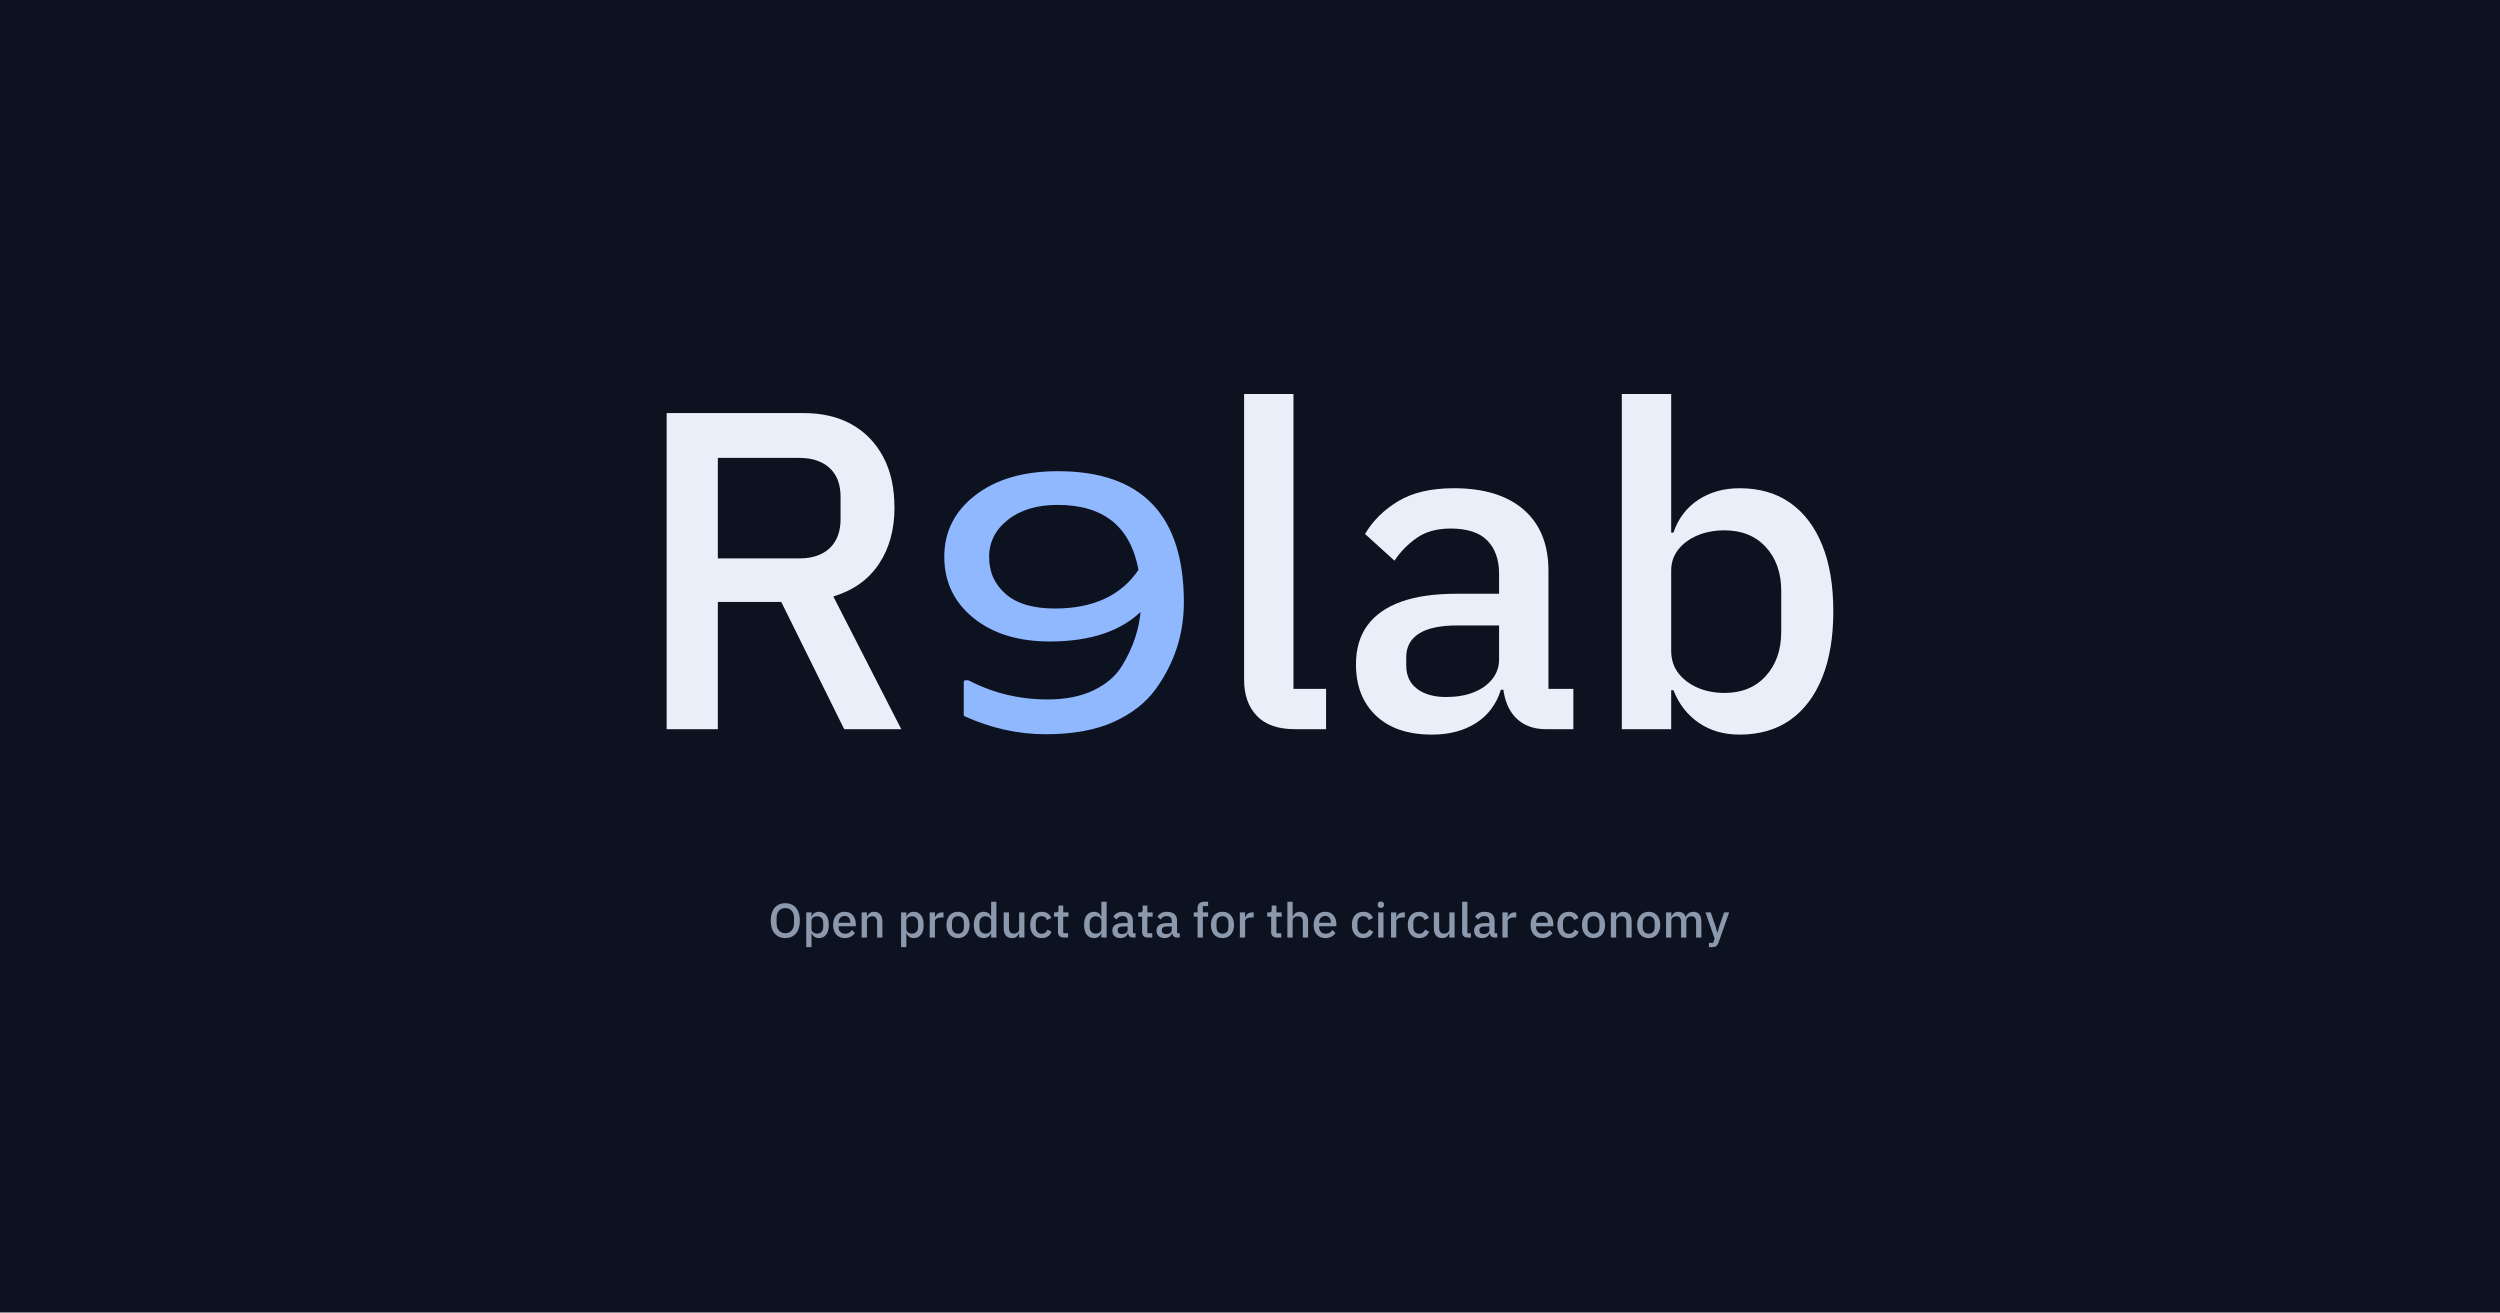
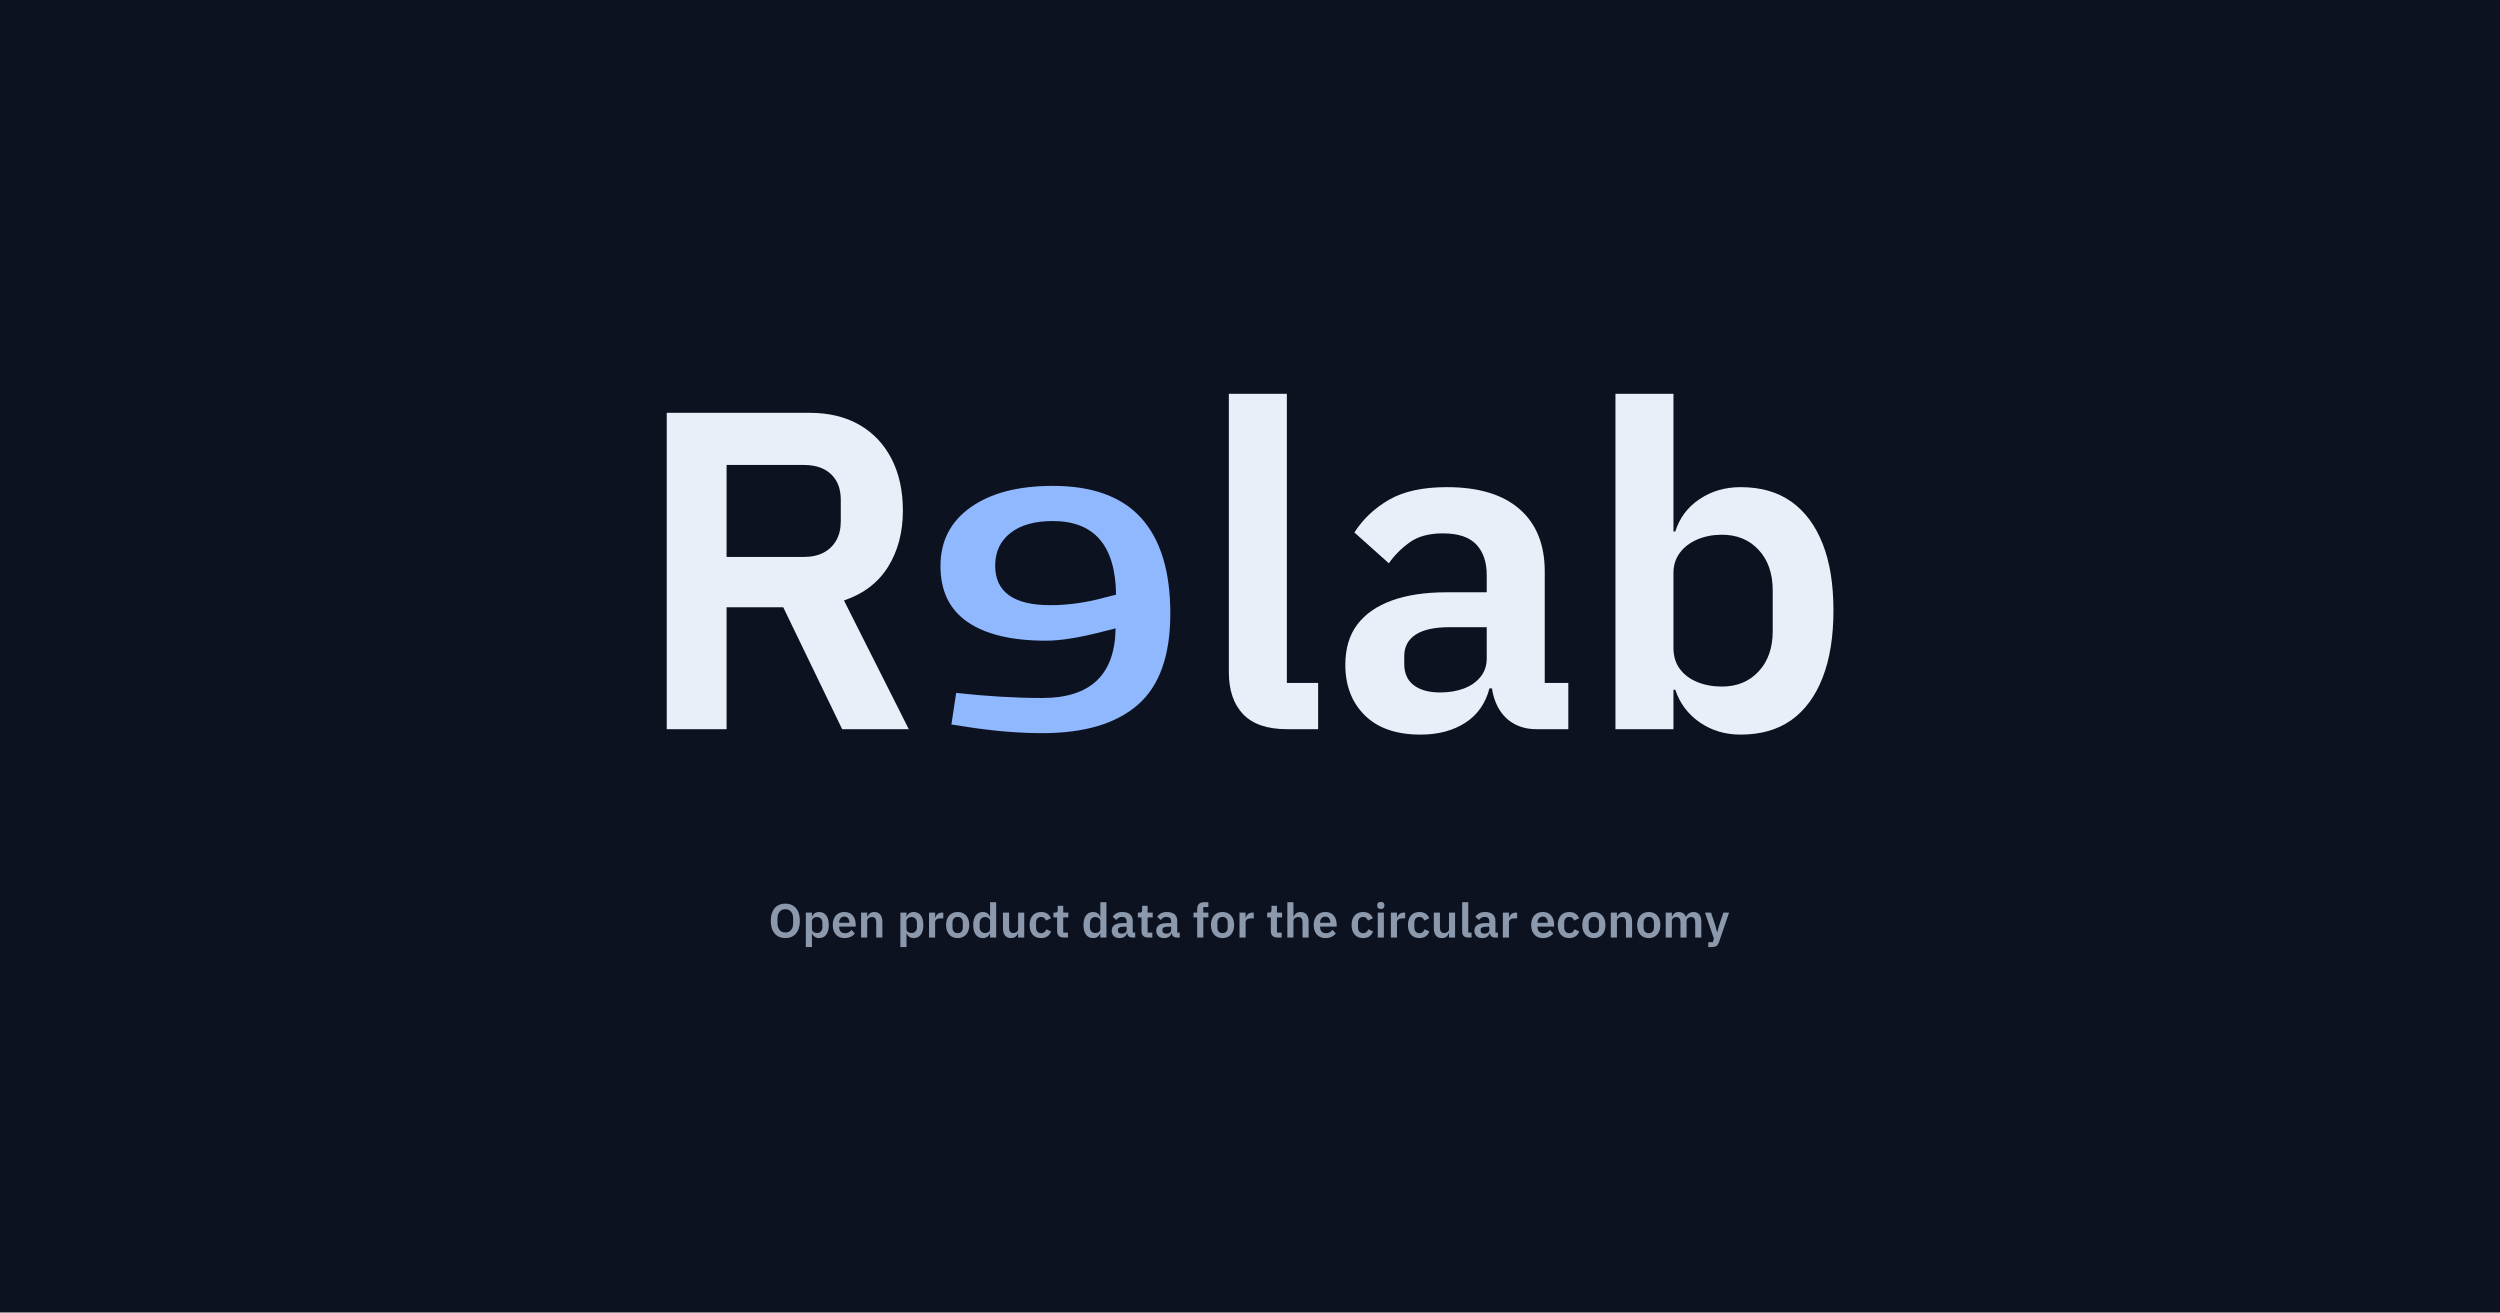
<svg xmlns="http://www.w3.org/2000/svg" viewBox="0 0 1200 630" width="1200" height="630" role="img" aria-label="Relab — Open product data for the circular economy">
  <rect width="1200" height="630" fill="#0c1220" />
-   <g transform="translate(301.3 350) scale(0.21739)">
+   <g transform="translate(302.2 350) scale(0.21755)">
    <g transform="translate(0.0 0) scale(1)">
-       <path d="M199 281V0H86V698H387Q450 698 494.5 673.0Q539 648 564.0 601.5Q589 555 589 489Q589 416 554.5 364.5Q520 313 454 293L604 0H478L339 281ZM199 377H379Q407 377 427.5 387.0Q448 397 459.0 416.5Q470 436 470 464V512Q470 541 459.0 560.0Q448 579 427.5 589.0Q407 599 379 599H199Z" transform="scale(1,-1)" fill="#e9eff8" />
+       <path d="M214 269V0H82V698H397Q461 698 507.0 671.5Q553 645 578.0 596.5Q603 548 603 482Q603 411 570.5 358.5Q538 306 473 284L616 0H469L339 269ZM214 380H384Q410 380 428.0 389.5Q446 399 456.0 416.5Q466 434 466 459V505Q466 531 456.0 548.0Q446 565 428.0 574.0Q410 583 384 583H214Z" transform="scale(1,-1)" fill="#e9eff8" />
    </g>
-     <g transform="translate(655.0 0) scale(1)">
-       <g transform="translate(308.5 0) scale(1.0 0.8) translate(-308.5 0)">
-         <path d="M277 246Q174 246 111.0 310.0Q48 374 48.0 476.0Q48 578 115.5 643.0Q183 708 295 708Q569 708 569 350Q569 219 507 112Q475 57 416.0 23.5Q357 -10 267.5 -10.0Q178 -10 91 39V131H96Q178 78 272 78Q333 78 376.0 104.0Q419 130 440 173Q478 251 482 333H480Q412 246 277 246ZM294 623Q225 623 182.0 581.0Q139 539 139.0 475.0Q139 411 177.0 370.0Q215 329 288 329Q418 329 477 439Q450 623 294 623Z" transform="scale(1,-1)" fill="#8fb8ff" stroke="#8fb8ff" stroke-width="8.0" stroke-linejoin="round" />
+     <g transform="translate(664.0 0) scale(1)">
+       <g transform="translate(275.5 0) scale(1.05 0.8) translate(-275.5 0)">
+         <path d="M248 86Q400 86 402 278L378 270Q302 244 256 244Q148 244 91.0 295.5Q34 347 34.0 450.0Q34 553 97.5 612.0Q161 671 270 671Q395 671 456.0 582.0Q517 493 517.0 319.0Q517 145 448.5 67.0Q380 -11 248 -11Q173 -11 86 7L57 13L67 100Q164 86 248 86ZM265 342Q322 342 382 364L403 371Q401 574 270 574Q213 574 181.0 541.0Q149 508 149 451Q149 342 265 342Z" transform="scale(1,-1)" fill="#8fb8ff" />
      </g>
    </g>
-     <g transform="translate(1283.0 0) scale(1)">
-       <path d="M259 0H190Q134 0 106.0 29.5Q78 59 78 109V740H187V89H259Z" transform="scale(1,-1)" fill="#e9eff8" />
+     <g transform="translate(1248.2 0) scale(1)">
+       <path d="M271 0H202Q137 0 105.5 33.0Q74 66 74 126V740H202V102H271Z" transform="scale(1,-1)" fill="#e9eff8" />
    </g>
-     <g transform="translate(1568.0 0) scale(1)">
-       <path d="M520 0H459Q429 0 407.5 13.5Q386 27 375.0 52.0Q364 77 364 111V120L395 87H360Q345 39 305.0 13.5Q265 -12 208 -12Q128 -12 84.0 30.0Q40 72 40 143Q40 195 65.5 229.5Q91 264 140.0 281.5Q189 299 262 299H356V343Q356 390 330.0 416.5Q304 443 249 443Q204 443 174.5 422.5Q145 402 125 372L60 431Q86 475 133.5 503.5Q181 532 256 532Q356 532 410.5 484.5Q465 437 465 350V89H520ZM356 229H264Q207 229 179.0 211.0Q151 193 151 159V141Q151 107 175.0 89.0Q199 71 239 71Q273 71 299.0 81.0Q325 91 340.5 110.0Q356 129 356 154Z" transform="scale(1,-1)" fill="#e9eff8" />
+     <g transform="translate(1542.2 0) scale(1)">
+       <path d="M529 0H458Q429 0 406.5 13.5Q384 27 371.5 53.0Q359 79 359 114V125L391 90H355Q342 40 301.5 14.0Q261 -12 203 -12Q123 -12 80.0 30.5Q37 73 37 142Q37 196 63.5 231.0Q90 266 140.0 284.0Q190 302 260 302H349V340Q349 383 326.0 407.5Q303 432 252 432Q207 432 179.5 412.5Q152 393 133 366L57 434Q86 479 134.0 506.5Q182 534 261 534Q366 534 421.5 485.5Q477 437 477 348V102H529ZM349 225H267Q217 225 192.0 208.5Q167 192 167 161V144Q167 113 188.0 97.0Q209 81 246 81Q275 81 298.0 89.5Q321 98 335.0 115.0Q349 132 349 156Z" transform="scale(1,-1)" fill="#e9eff8" />
    </g>
-     <g transform="translate(2117.0 0) scale(1)">
-       <path d="M78 0V740H187V434H192Q208 481 247.0 506.5Q286 532 338 532Q404 532 450.0 499.5Q496 467 520.5 406.5Q545 346 545 260Q545 175 520.5 114.0Q496 53 450.0 20.5Q404 -12 338 -12Q286 -12 248.0 14.0Q210 40 192 86H187V0ZM305 80Q362 80 396.0 117.5Q430 155 430 215V305Q430 365 396.0 402.0Q362 439 305 439Q272 439 245.5 428.0Q219 417 203.0 397.0Q187 377 187 350V174Q187 144 203.0 123.5Q219 103 245.5 91.5Q272 80 305 80Z" transform="scale(1,-1)" fill="#e9eff8" />
+     <g transform="translate(2101.2 0) scale(1)">
+       <path d="M74 0V740H202V436H206Q220 481 259.5 507.5Q299 534 350 534Q417 534 462.0 502.0Q507 470 531.0 409.5Q555 349 555 262Q555 175 531.0 113.5Q507 52 462.0 20.0Q417 -12 350 -12Q299 -12 260.0 15.0Q221 42 206 87H202V0ZM309 94Q359 94 390.0 127.5Q421 161 421 216V306Q421 362 390.0 395.5Q359 429 309 429Q279 429 254.5 418.5Q230 408 216.0 389.0Q202 370 202 345V179Q202 152 216.0 133.0Q230 114 254.5 104.0Q279 94 309 94Z" transform="scale(1,-1)" fill="#e9eff8" />
    </g>
  </g>
-   <g transform="translate(368.7 450) scale(0.02319)">
+   <g transform="translate(368.8 450) scale(0.0229)">
    <g transform="translate(0.0 0) scale(1)">
-       <path d="M355 -12Q264 -12 196.5 29.5Q129 71 92.0 151.5Q55 232 55 349Q55 467 92.0 547.0Q129 627 196.5 668.5Q264 710 355 710Q447 710 514.5 668.5Q582 627 619.0 547.0Q656 467 656 349Q656 232 619.0 151.5Q582 71 514.5 29.5Q447 -12 355 -12ZM355 89Q410 89 450.0 114.0Q490 139 513.0 185.0Q536 231 536 294V404Q536 468 513.0 514.0Q490 560 450.0 584.5Q410 609 355 609Q302 609 261.0 584.5Q220 560 197.5 514.0Q175 468 175 404V294Q175 231 197.5 185.0Q220 139 261.0 114.0Q302 89 355 89Z" transform="scale(1,-1)" fill="#8c99ad" />
+       <path d="M356 -12Q265 -12 196.0 29.0Q127 70 89.5 150.5Q52 231 52 349Q52 467 89.5 547.5Q127 628 196.0 669.0Q265 710 356 710Q448 710 516.5 669.0Q585 628 622.5 547.5Q660 467 660 349Q660 231 622.5 150.5Q585 70 516.5 29.0Q448 -12 356 -12ZM356 105Q407 105 443.5 128.0Q480 151 500.0 193.5Q520 236 520 295V403Q520 463 500.0 505.0Q480 547 443.5 570.0Q407 593 356 593Q307 593 270.0 570.0Q233 547 212.5 505.0Q192 463 192 403V295Q192 236 212.5 193.5Q233 151 270.0 128.0Q307 105 356 105Z" transform="scale(1,-1)" fill="#8c99ad" />
    </g>
-     <g transform="translate(711.0 0) scale(1)">
-       <path d="M78 -200V520H187V434H192Q208 481 247.0 506.5Q286 532 338 532Q404 532 450.0 499.5Q496 467 520.5 406.5Q545 346 545 260Q545 175 520.5 114.0Q496 53 450.0 20.5Q404 -12 338 -12Q286 -12 248.0 14.0Q210 40 192 86H187V-200ZM305 80Q362 80 396.0 117.5Q430 155 430 215V305Q430 365 396.0 402.0Q362 439 305 439Q272 439 245.5 428.0Q219 417 203.0 397.0Q187 377 187 350V174Q187 144 203.0 123.5Q219 103 245.5 91.5Q272 80 305 80Z" transform="scale(1,-1)" fill="#8c99ad" />
+     <g transform="translate(712.0 0) scale(1)">
+       <path d="M74 -200V522H202V436H206Q220 481 259.5 507.5Q299 534 350 534Q417 534 462.0 502.0Q507 470 531.0 409.5Q555 349 555 262Q555 175 531.0 113.5Q507 52 462.0 20.0Q417 -12 350 -12Q299 -12 260.0 15.0Q221 42 206 87H202V-200ZM309 94Q359 94 390.0 127.5Q421 161 421 216V306Q421 362 390.0 395.5Q359 429 309 429Q279 429 254.5 418.5Q230 408 216.0 389.0Q202 370 202 345V179Q202 152 216.0 133.0Q230 114 254.5 104.0Q279 94 309 94Z" transform="scale(1,-1)" fill="#8c99ad" />
    </g>
-     <g transform="translate(1303.0 0) scale(1)">
-       <path d="M283 -12Q209 -12 155.0 21.5Q101 55 71.5 116.0Q42 177 42 260Q42 343 71.0 403.5Q100 464 153.0 498.0Q206 532 280 532Q357 532 408.5 497.5Q460 463 486.0 404.0Q512 345 512 273V232H156V215Q156 155 191.5 116.5Q227 78 293 78Q341 78 374.0 99.0Q407 120 429 156L494 93Q464 46 409.5 17.0Q355 -12 283 -12ZM282 447Q244 447 215.5 429.5Q187 412 171.5 381.5Q156 351 156 311V304H398V314Q398 354 384.0 384.0Q370 414 344.0 430.5Q318 447 282 447Z" transform="scale(1,-1)" fill="#8c99ad" />
+     <g transform="translate(1312.0 0) scale(1)">
+       <path d="M285 -12Q208 -12 153.0 21.5Q98 55 68.5 116.5Q39 178 39 262Q39 344 68.0 405.5Q97 467 151.0 500.5Q205 534 281 534Q363 534 415.5 498.0Q468 462 493.5 402.5Q519 343 519 271V229H172V216Q172 160 204.0 125.0Q236 90 299 90Q346 90 377.0 110.5Q408 131 432 161L501 84Q469 41 413.5 14.5Q358 -12 285 -12ZM283 438Q249 438 224.0 422.5Q199 407 185.5 379.5Q172 352 172 316V308H386V317Q386 354 374.0 380.5Q362 407 339.0 422.5Q316 438 283 438Z" transform="scale(1,-1)" fill="#8c99ad" />
    </g>
-     <g transform="translate(1858.0 0) scale(1)">
-       <path d="M187 0H78V520H187V434H192Q209 476 243.5 504.0Q278 532 338 532Q418 532 462.5 479.0Q507 426 507 330V0H398V317Q398 378 374.5 408.5Q351 439 300 439Q271 439 245.5 429.5Q220 420 203.5 400.0Q187 380 187 350Z" transform="scale(1,-1)" fill="#8c99ad" />
+     <g transform="translate(1870.0 0) scale(1)">
+       <path d="M202 0H74V522H202V435H207Q223 477 257.5 505.5Q292 534 353 534Q433 534 476.5 480.5Q520 427 520 330V0H392V317Q392 372 372.0 400.5Q352 429 306 429Q280 429 256.0 419.5Q232 410 217.0 391.5Q202 373 202 345Z" transform="scale(1,-1)" fill="#8c99ad" />
    </g>
-     <g transform="translate(2674.0 0) scale(1)">
-       <path d="M78 -200V520H187V434H192Q208 481 247.0 506.5Q286 532 338 532Q404 532 450.0 499.5Q496 467 520.5 406.5Q545 346 545 260Q545 175 520.5 114.0Q496 53 450.0 20.5Q404 -12 338 -12Q286 -12 248.0 14.0Q210 40 192 86H187V-200ZM305 80Q362 80 396.0 117.5Q430 155 430 215V305Q430 365 396.0 402.0Q362 439 305 439Q272 439 245.5 428.0Q219 417 203.0 397.0Q187 377 187 350V174Q187 144 203.0 123.5Q219 103 245.5 91.5Q272 80 305 80Z" transform="scale(1,-1)" fill="#8c99ad" />
+     <g transform="translate(2694.0 0) scale(1)">
+       <path d="M74 -200V522H202V436H206Q220 481 259.5 507.5Q299 534 350 534Q417 534 462.0 502.0Q507 470 531.0 409.5Q555 349 555 262Q555 175 531.0 113.5Q507 52 462.0 20.0Q417 -12 350 -12Q299 -12 260.0 15.0Q221 42 206 87H202V-200ZM309 94Q359 94 390.0 127.5Q421 161 421 216V306Q421 362 390.0 395.5Q359 429 309 429Q279 429 254.5 418.5Q230 408 216.0 389.0Q202 370 202 345V179Q202 152 216.0 133.0Q230 114 254.5 104.0Q279 94 309 94Z" transform="scale(1,-1)" fill="#8c99ad" />
    </g>
-     <g transform="translate(3266.0 0) scale(1)">
-       <path d="M187 0H78V520H187V417H192Q200 443 217.5 466.5Q235 490 264.0 505.0Q293 520 335 520H364V415H321Q278 415 248.0 405.0Q218 395 202.5 377.0Q187 359 187 332Z" transform="scale(1,-1)" fill="#8c99ad" />
+     <g transform="translate(3294.0 0) scale(1)">
+       <path d="M202 0H74V522H202V414H207Q214 442 230.5 466.5Q247 491 275.5 506.5Q304 522 345 522H373V401H333Q290 401 260.5 392.5Q231 384 216.5 366.5Q202 349 202 320Z" transform="scale(1,-1)" fill="#8c99ad" />
    </g>
-     <g transform="translate(3649.0 0) scale(1)">
-       <path d="M281 -12Q208 -12 154.5 21.5Q101 55 71.5 116.0Q42 177 42 260Q42 343 71.5 404.0Q101 465 154.5 498.5Q208 532 281 532Q353 532 406.5 498.5Q460 465 489.5 404.0Q519 343 519 260Q519 177 489.5 116.0Q460 55 406.5 21.5Q353 -12 281 -12ZM281 79Q337 79 370.5 113.5Q404 148 404 216V304Q404 372 370.5 406.5Q337 441 281 441Q226 441 191.5 406.5Q157 372 157 304V216Q157 148 191.5 113.5Q226 79 281 79Z" transform="scale(1,-1)" fill="#8c99ad" />
+     <g transform="translate(3687.0 0) scale(1)">
+       <path d="M281 -12Q207 -12 152.5 21.5Q98 55 68.5 116.5Q39 178 39 262Q39 346 68.5 406.5Q98 467 152.5 500.5Q207 534 281 534Q356 534 410.5 500.5Q465 467 494.5 406.5Q524 346 524 262Q524 178 494.5 116.5Q465 55 410.5 21.5Q356 -12 281 -12ZM281 91Q332 91 361.0 122.5Q390 154 390 213V310Q390 369 361.0 400.0Q332 431 281 431Q232 431 202.5 400.0Q173 369 173 310V213Q173 154 202.5 122.5Q232 91 281 91Z" transform="scale(1,-1)" fill="#8c99ad" />
    </g>
-     <g transform="translate(4211.0 0) scale(1)">
-       <path d="M405 0V86H400Q382 40 344.0 14.0Q306 -12 254 -12Q189 -12 142.5 20.5Q96 53 71.5 114.0Q47 175 47 260Q47 346 71.5 406.5Q96 467 142.5 499.5Q189 532 254 532Q306 532 345.0 506.5Q384 481 400 434H405V740H514V0ZM287 80Q320 80 346.5 91.5Q373 103 389.0 123.5Q405 144 405 174V350Q405 377 389.0 397.0Q373 417 346.5 428.0Q320 439 287 439Q231 439 196.5 402.0Q162 365 162 305V215Q162 155 196.5 117.5Q231 80 287 80Z" transform="scale(1,-1)" fill="#8c99ad" />
+     <g transform="translate(4250.0 0) scale(1)">
+       <path d="M398 0V87H393Q379 42 340.0 15.0Q301 -12 249 -12Q184 -12 138.5 20.0Q93 52 69.0 113.5Q45 175 45 262Q45 349 69.0 409.5Q93 470 138.5 502.0Q184 534 249 534Q301 534 340.5 507.5Q380 481 393 436H398V740H526V0ZM290 94Q321 94 345.5 104.0Q370 114 384.0 133.0Q398 152 398 179V345Q398 370 384.0 389.0Q370 408 345.5 418.5Q321 429 290 429Q241 429 210.0 395.5Q179 362 179 306V216Q179 161 210.0 127.5Q241 94 290 94Z" transform="scale(1,-1)" fill="#8c99ad" />
    </g>
-     <g transform="translate(4803.0 0) scale(1)">
-       <path d="M393 0V86H388Q374 47 340.5 17.5Q307 -12 242 -12Q163 -12 118.0 40.5Q73 93 73 189V520H182V203Q182 143 206.5 111.5Q231 80 281 80Q310 80 335.5 90.0Q361 100 377.0 120.0Q393 140 393 170V520H502V0Z" transform="scale(1,-1)" fill="#8c99ad" />
+     <g transform="translate(4850.0 0) scale(1)">
+       <path d="M386 0V87H381Q368 48 334.0 18.0Q300 -12 235 -12Q155 -12 111.5 41.5Q68 95 68 192V522H196V205Q196 151 217.0 122.5Q238 94 284 94Q309 94 332.5 103.0Q356 112 371.0 130.5Q386 149 386 177V522H514V0Z" transform="scale(1,-1)" fill="#8c99ad" />
    </g>
-     <g transform="translate(5383.0 0) scale(1)">
-       <path d="M279 -12Q166 -12 104.0 61.5Q42 135 42 260Q42 385 104.0 458.5Q166 532 279 532Q357 532 407.0 497.0Q457 462 479 404L389 362Q378 398 350.0 419.5Q322 441 279 441Q219 441 188.0 403.5Q157 366 157 306V214Q157 154 188.0 116.0Q219 78 279 78Q326 78 355.0 101.5Q384 125 401 164L483 120Q458 56 406.0 22.0Q354 -12 279 -12Z" transform="scale(1,-1)" fill="#8c99ad" />
+     <g transform="translate(5438.0 0) scale(1)">
+       <path d="M280 -12Q164 -12 101.5 62.0Q39 136 39 262Q39 387 101.5 460.5Q164 534 280 534Q359 534 410.5 499.0Q462 464 485 402L380 355Q371 388 346.0 409.5Q321 431 280 431Q227 431 200.0 397.5Q173 364 173 308V213Q173 159 200.0 125.0Q227 91 280 91Q325 91 350.5 114.5Q376 138 390 173L488 126Q463 57 409.5 22.5Q356 -12 280 -12Z" transform="scale(1,-1)" fill="#8c99ad" />
    </g>
-     <g transform="translate(5892.0 0) scale(1)">
-       <path d="M317 0H222Q166 0 136.5 30.5Q107 61 107 114V431H26V520H70Q97 520 107.5 532.0Q118 544 118 571V662H216V520H325V431H216V89H317Z" transform="scale(1,-1)" fill="#8c99ad" />
+     <g transform="translate(5951.0 0) scale(1)">
+       <path d="M329 0H237Q171 0 136.5 34.5Q102 69 102 133V421H25V522H65Q94 522 104.5 535.5Q115 549 115 576V665H230V522H337V421H230V102H329Z" transform="scale(1,-1)" fill="#8c99ad" />
    </g>
-     <g transform="translate(6493.0 0) scale(1)">
-       <path d="M405 0V86H400Q382 40 344.0 14.0Q306 -12 254 -12Q189 -12 142.5 20.5Q96 53 71.5 114.0Q47 175 47 260Q47 346 71.5 406.5Q96 467 142.5 499.5Q189 532 254 532Q306 532 345.0 506.5Q384 481 400 434H405V740H514V0ZM287 80Q320 80 346.5 91.5Q373 103 389.0 123.5Q405 144 405 174V350Q405 377 389.0 397.0Q373 417 346.5 428.0Q320 439 287 439Q231 439 196.5 402.0Q162 365 162 305V215Q162 155 196.5 117.5Q231 80 287 80Z" transform="scale(1,-1)" fill="#8c99ad" />
+     <g transform="translate(6561.0 0) scale(1)">
+       <path d="M398 0V87H393Q379 42 340.0 15.0Q301 -12 249 -12Q184 -12 138.5 20.0Q93 52 69.0 113.5Q45 175 45 262Q45 349 69.0 409.5Q93 470 138.5 502.0Q184 534 249 534Q301 534 340.5 507.5Q380 481 393 436H398V740H526V0ZM290 94Q321 94 345.5 104.0Q370 114 384.0 133.0Q398 152 398 179V345Q398 370 384.0 389.0Q370 408 345.5 418.5Q321 429 290 429Q241 429 210.0 395.5Q179 362 179 306V216Q179 161 210.0 127.5Q241 94 290 94Z" transform="scale(1,-1)" fill="#8c99ad" />
    </g>
-     <g transform="translate(7085.0 0) scale(1)">
-       <path d="M520 0H459Q429 0 407.5 13.5Q386 27 375.0 52.0Q364 77 364 111V120L395 87H360Q345 39 305.0 13.5Q265 -12 208 -12Q128 -12 84.0 30.0Q40 72 40 143Q40 195 65.5 229.5Q91 264 140.0 281.5Q189 299 262 299H356V343Q356 390 330.0 416.5Q304 443 249 443Q204 443 174.5 422.5Q145 402 125 372L60 431Q86 475 133.5 503.5Q181 532 256 532Q356 532 410.5 484.5Q465 437 465 350V89H520ZM356 229H264Q207 229 179.0 211.0Q151 193 151 159V141Q151 107 175.0 89.0Q199 71 239 71Q273 71 299.0 81.0Q325 91 340.5 110.0Q356 129 356 154Z" transform="scale(1,-1)" fill="#8c99ad" />
+     <g transform="translate(7161.0 0) scale(1)">
+       <path d="M529 0H458Q429 0 406.5 13.5Q384 27 371.5 53.0Q359 79 359 114V125L391 90H355Q342 40 301.5 14.0Q261 -12 203 -12Q123 -12 80.0 30.5Q37 73 37 142Q37 196 63.5 231.0Q90 266 140.0 284.0Q190 302 260 302H349V340Q349 383 326.0 407.5Q303 432 252 432Q207 432 179.5 412.5Q152 393 133 366L57 434Q86 479 134.0 506.5Q182 534 261 534Q366 534 421.5 485.5Q477 437 477 348V102H529ZM349 225H267Q217 225 192.0 208.5Q167 192 167 161V144Q167 113 188.0 97.0Q209 81 246 81Q275 81 298.0 89.5Q321 98 335.0 115.0Q349 132 349 156Z" transform="scale(1,-1)" fill="#8c99ad" />
    </g>
-     <g transform="translate(7634.0 0) scale(1)">
-       <path d="M317 0H222Q166 0 136.5 30.5Q107 61 107 114V431H26V520H70Q97 520 107.5 532.0Q118 544 118 571V662H216V520H325V431H216V89H317Z" transform="scale(1,-1)" fill="#8c99ad" />
+     <g transform="translate(7720.0 0) scale(1)">
+       <path d="M329 0H237Q171 0 136.5 34.5Q102 69 102 133V421H25V522H65Q94 522 104.5 535.5Q115 549 115 576V665H230V522H337V421H230V102H329Z" transform="scale(1,-1)" fill="#8c99ad" />
    </g>
-     <g transform="translate(7999.0 0) scale(1)">
-       <path d="M520 0H459Q429 0 407.5 13.5Q386 27 375.0 52.0Q364 77 364 111V120L395 87H360Q345 39 305.0 13.5Q265 -12 208 -12Q128 -12 84.0 30.0Q40 72 40 143Q40 195 65.5 229.5Q91 264 140.0 281.5Q189 299 262 299H356V343Q356 390 330.0 416.5Q304 443 249 443Q204 443 174.5 422.5Q145 402 125 372L60 431Q86 475 133.5 503.5Q181 532 256 532Q356 532 410.5 484.5Q465 437 465 350V89H520ZM356 229H264Q207 229 179.0 211.0Q151 193 151 159V141Q151 107 175.0 89.0Q199 71 239 71Q273 71 299.0 81.0Q325 91 340.5 110.0Q356 129 356 154Z" transform="scale(1,-1)" fill="#8c99ad" />
+     <g transform="translate(8094.0 0) scale(1)">
+       <path d="M529 0H458Q429 0 406.5 13.5Q384 27 371.5 53.0Q359 79 359 114V125L391 90H355Q342 40 301.5 14.0Q261 -12 203 -12Q123 -12 80.0 30.5Q37 73 37 142Q37 196 63.5 231.0Q90 266 140.0 284.0Q190 302 260 302H349V340Q349 383 326.0 407.5Q303 432 252 432Q207 432 179.5 412.5Q152 393 133 366L57 434Q86 479 134.0 506.5Q182 534 261 534Q366 534 421.5 485.5Q477 437 477 348V102H529ZM349 225H267Q217 225 192.0 208.5Q167 192 167 161V144Q167 113 188.0 97.0Q209 81 246 81Q275 81 298.0 89.5Q321 98 335.0 115.0Q349 132 349 156Z" transform="scale(1,-1)" fill="#8c99ad" />
    </g>
-     <g transform="translate(8784.0 0) scale(1)">
-       <path d="M105 0V431H26V520H105V606Q105 669 138.5 704.5Q172 740 237 740H323V651H214V520H323V431H214V0Z" transform="scale(1,-1)" fill="#8c99ad" />
+     <g transform="translate(8889.0 0) scale(1)">
+       <path d="M100 0V421H23V522H100V597Q100 666 137.0 703.0Q174 740 244 740H335V638H228V522H335V421H228V0Z" transform="scale(1,-1)" fill="#8c99ad" />
    </g>
-     <g transform="translate(9124.0 0) scale(1)">
-       <path d="M281 -12Q208 -12 154.5 21.5Q101 55 71.5 116.0Q42 177 42 260Q42 343 71.5 404.0Q101 465 154.5 498.5Q208 532 281 532Q353 532 406.5 498.5Q460 465 489.5 404.0Q519 343 519 260Q519 177 489.5 116.0Q460 55 406.5 21.5Q353 -12 281 -12ZM281 79Q337 79 370.5 113.5Q404 148 404 216V304Q404 372 370.5 406.5Q337 441 281 441Q226 441 191.5 406.5Q157 372 157 304V216Q157 148 191.5 113.5Q226 79 281 79Z" transform="scale(1,-1)" fill="#8c99ad" />
+     <g transform="translate(9239.0 0) scale(1)">
+       <path d="M281 -12Q207 -12 152.5 21.5Q98 55 68.5 116.5Q39 178 39 262Q39 346 68.5 406.5Q98 467 152.5 500.5Q207 534 281 534Q356 534 410.5 500.5Q465 467 494.5 406.5Q524 346 524 262Q524 178 494.5 116.5Q465 55 410.5 21.5Q356 -12 281 -12ZM281 91Q332 91 361.0 122.5Q390 154 390 213V310Q390 369 361.0 400.0Q332 431 281 431Q232 431 202.5 400.0Q173 369 173 310V213Q173 154 202.5 122.5Q232 91 281 91Z" transform="scale(1,-1)" fill="#8c99ad" />
    </g>
-     <g transform="translate(9686.0 0) scale(1)">
-       <path d="M187 0H78V520H187V417H192Q200 443 217.5 466.5Q235 490 264.0 505.0Q293 520 335 520H364V415H321Q278 415 248.0 405.0Q218 395 202.5 377.0Q187 359 187 332Z" transform="scale(1,-1)" fill="#8c99ad" />
+     <g transform="translate(9802.0 0) scale(1)">
+       <path d="M202 0H74V522H202V414H207Q214 442 230.5 466.5Q247 491 275.5 506.5Q304 522 345 522H373V401H333Q290 401 260.5 392.5Q231 384 216.5 366.5Q202 349 202 320Z" transform="scale(1,-1)" fill="#8c99ad" />
    </g>
-     <g transform="translate(10305.0 0) scale(1)">
-       <path d="M317 0H222Q166 0 136.5 30.5Q107 61 107 114V431H26V520H70Q97 520 107.5 532.0Q118 544 118 571V662H216V520H325V431H216V89H317Z" transform="scale(1,-1)" fill="#8c99ad" />
+     <g transform="translate(10431.0 0) scale(1)">
+       <path d="M329 0H237Q171 0 136.5 34.5Q102 69 102 133V421H25V522H65Q94 522 104.5 535.5Q115 549 115 576V665H230V522H337V421H230V102H329Z" transform="scale(1,-1)" fill="#8c99ad" />
    </g>
-     <g transform="translate(10670.0 0) scale(1)">
-       <path d="M78 0V740H187V434H192Q209 476 243.5 504.0Q278 532 338 532Q418 532 462.5 479.0Q507 426 507 330V0H398V317Q398 378 374.5 408.5Q351 439 300 439Q271 439 245.5 429.5Q220 420 203.5 400.0Q187 380 187 350V0Z" transform="scale(1,-1)" fill="#8c99ad" />
+     <g transform="translate(10805.0 0) scale(1)">
+       <path d="M74 0V740H202V435H207Q223 477 257.5 505.5Q292 534 353 534Q433 534 476.5 480.5Q520 427 520 330V0H392V317Q392 372 372.0 400.5Q352 429 306 429Q280 429 256.0 419.5Q232 410 217.0 391.5Q202 373 202 345V0Z" transform="scale(1,-1)" fill="#8c99ad" />
    </g>
-     <g transform="translate(11250.0 0) scale(1)">
-       <path d="M283 -12Q209 -12 155.0 21.5Q101 55 71.5 116.0Q42 177 42 260Q42 343 71.0 403.5Q100 464 153.0 498.0Q206 532 280 532Q357 532 408.5 497.5Q460 463 486.0 404.0Q512 345 512 273V232H156V215Q156 155 191.5 116.5Q227 78 293 78Q341 78 374.0 99.0Q407 120 429 156L494 93Q464 46 409.5 17.0Q355 -12 283 -12ZM282 447Q244 447 215.5 429.5Q187 412 171.5 381.5Q156 351 156 311V304H398V314Q398 354 384.0 384.0Q370 414 344.0 430.5Q318 447 282 447Z" transform="scale(1,-1)" fill="#8c99ad" />
+     <g transform="translate(11393.0 0) scale(1)">
+       <path d="M285 -12Q208 -12 153.0 21.5Q98 55 68.5 116.5Q39 178 39 262Q39 344 68.0 405.5Q97 467 151.0 500.5Q205 534 281 534Q363 534 415.5 498.0Q468 462 493.5 402.5Q519 343 519 271V229H172V216Q172 160 204.0 125.0Q236 90 299 90Q346 90 377.0 110.5Q408 131 432 161L501 84Q469 41 413.5 14.5Q358 -12 285 -12ZM283 438Q249 438 224.0 422.5Q199 407 185.5 379.5Q172 352 172 316V308H386V317Q386 354 374.0 380.5Q362 407 339.0 422.5Q316 438 283 438Z" transform="scale(1,-1)" fill="#8c99ad" />
    </g>
-     <g transform="translate(12041.0 0) scale(1)">
-       <path d="M279 -12Q166 -12 104.0 61.5Q42 135 42 260Q42 385 104.0 458.5Q166 532 279 532Q357 532 407.0 497.0Q457 462 479 404L389 362Q378 398 350.0 419.5Q322 441 279 441Q219 441 188.0 403.5Q157 366 157 306V214Q157 154 188.0 116.0Q219 78 279 78Q326 78 355.0 101.5Q384 125 401 164L483 120Q458 56 406.0 22.0Q354 -12 279 -12Z" transform="scale(1,-1)" fill="#8c99ad" />
+     <g transform="translate(12187.0 0) scale(1)">
+       <path d="M280 -12Q164 -12 101.5 62.0Q39 136 39 262Q39 387 101.5 460.5Q164 534 280 534Q359 534 410.5 499.0Q462 464 485 402L380 355Q371 388 346.0 409.5Q321 431 280 431Q227 431 200.0 397.5Q173 364 173 308V213Q173 159 200.0 125.0Q227 91 280 91Q325 91 350.5 114.5Q376 138 390 173L488 126Q463 57 409.5 22.5Q356 -12 280 -12Z" transform="scale(1,-1)" fill="#8c99ad" />
    </g>
-     <g transform="translate(12550.0 0) scale(1)">
-       <path d="M133 613Q99 613 83.5 629.0Q68 645 68 670V687Q68 712 83.5 728.0Q99 744 133 744Q167 744 182.0 728.0Q197 712 197 687V670Q197 645 182.0 629.0Q167 613 133 613ZM78 0V520H187V0Z" transform="scale(1,-1)" fill="#8c99ad" />
+     <g transform="translate(12700.0 0) scale(1)">
+       <path d="M138 598Q99 598 81.0 616.5Q63 635 63 662V682Q63 710 81.0 728.0Q99 746 138 746Q177 746 195.0 728.0Q213 710 213 682V662Q213 635 195.0 616.5Q177 598 138 598ZM74 0V522H202V0Z" transform="scale(1,-1)" fill="#8c99ad" />
    </g>
-     <g transform="translate(12815.0 0) scale(1)">
-       <path d="M187 0H78V520H187V417H192Q200 443 217.5 466.5Q235 490 264.0 505.0Q293 520 335 520H364V415H321Q278 415 248.0 405.0Q218 395 202.5 377.0Q187 359 187 332Z" transform="scale(1,-1)" fill="#8c99ad" />
+     <g transform="translate(12975.0 0) scale(1)">
+       <path d="M202 0H74V522H202V414H207Q214 442 230.5 466.5Q247 491 275.5 506.5Q304 522 345 522H373V401H333Q290 401 260.5 392.5Q231 384 216.5 366.5Q202 349 202 320Z" transform="scale(1,-1)" fill="#8c99ad" />
    </g>
-     <g transform="translate(13198.0 0) scale(1)">
-       <path d="M279 -12Q166 -12 104.0 61.5Q42 135 42 260Q42 385 104.0 458.5Q166 532 279 532Q357 532 407.0 497.0Q457 462 479 404L389 362Q378 398 350.0 419.5Q322 441 279 441Q219 441 188.0 403.5Q157 366 157 306V214Q157 154 188.0 116.0Q219 78 279 78Q326 78 355.0 101.5Q384 125 401 164L483 120Q458 56 406.0 22.0Q354 -12 279 -12Z" transform="scale(1,-1)" fill="#8c99ad" />
+     <g transform="translate(13368.0 0) scale(1)">
+       <path d="M280 -12Q164 -12 101.5 62.0Q39 136 39 262Q39 387 101.5 460.5Q164 534 280 534Q359 534 410.5 499.0Q462 464 485 402L380 355Q371 388 346.0 409.5Q321 431 280 431Q227 431 200.0 397.5Q173 364 173 308V213Q173 159 200.0 125.0Q227 91 280 91Q325 91 350.5 114.5Q376 138 390 173L488 126Q463 57 409.5 22.5Q356 -12 280 -12Z" transform="scale(1,-1)" fill="#8c99ad" />
    </g>
-     <g transform="translate(13707.0 0) scale(1)">
-       <path d="M393 0V86H388Q374 47 340.5 17.5Q307 -12 242 -12Q163 -12 118.0 40.5Q73 93 73 189V520H182V203Q182 143 206.5 111.5Q231 80 281 80Q310 80 335.5 90.0Q361 100 377.0 120.0Q393 140 393 170V520H502V0Z" transform="scale(1,-1)" fill="#8c99ad" />
+     <g transform="translate(13881.0 0) scale(1)">
+       <path d="M386 0V87H381Q368 48 334.0 18.0Q300 -12 235 -12Q155 -12 111.5 41.5Q68 95 68 192V522H196V205Q196 151 217.0 122.5Q238 94 284 94Q309 94 332.5 103.0Q356 112 371.0 130.5Q386 149 386 177V522H514V0Z" transform="scale(1,-1)" fill="#8c99ad" />
    </g>
-     <g transform="translate(14287.0 0) scale(1)">
-       <path d="M259 0H190Q134 0 106.0 29.5Q78 59 78 109V740H187V89H259Z" transform="scale(1,-1)" fill="#8c99ad" />
+     <g transform="translate(14469.0 0) scale(1)">
+       <path d="M271 0H202Q137 0 105.5 33.0Q74 66 74 126V740H202V102H271Z" transform="scale(1,-1)" fill="#8c99ad" />
    </g>
-     <g transform="translate(14572.0 0) scale(1)">
-       <path d="M520 0H459Q429 0 407.5 13.5Q386 27 375.0 52.0Q364 77 364 111V120L395 87H360Q345 39 305.0 13.5Q265 -12 208 -12Q128 -12 84.0 30.0Q40 72 40 143Q40 195 65.5 229.5Q91 264 140.0 281.5Q189 299 262 299H356V343Q356 390 330.0 416.5Q304 443 249 443Q204 443 174.5 422.5Q145 402 125 372L60 431Q86 475 133.5 503.5Q181 532 256 532Q356 532 410.5 484.5Q465 437 465 350V89H520ZM356 229H264Q207 229 179.0 211.0Q151 193 151 159V141Q151 107 175.0 89.0Q199 71 239 71Q273 71 299.0 81.0Q325 91 340.5 110.0Q356 129 356 154Z" transform="scale(1,-1)" fill="#8c99ad" />
+     <g transform="translate(14763.0 0) scale(1)">
+       <path d="M529 0H458Q429 0 406.5 13.5Q384 27 371.5 53.0Q359 79 359 114V125L391 90H355Q342 40 301.5 14.0Q261 -12 203 -12Q123 -12 80.0 30.5Q37 73 37 142Q37 196 63.5 231.0Q90 266 140.0 284.0Q190 302 260 302H349V340Q349 383 326.0 407.5Q303 432 252 432Q207 432 179.5 412.5Q152 393 133 366L57 434Q86 479 134.0 506.5Q182 534 261 534Q366 534 421.5 485.5Q477 437 477 348V102H529ZM349 225H267Q217 225 192.0 208.5Q167 192 167 161V144Q167 113 188.0 97.0Q209 81 246 81Q275 81 298.0 89.5Q321 98 335.0 115.0Q349 132 349 156Z" transform="scale(1,-1)" fill="#8c99ad" />
    </g>
-     <g transform="translate(15121.0 0) scale(1)">
-       <path d="M187 0H78V520H187V417H192Q200 443 217.5 466.5Q235 490 264.0 505.0Q293 520 335 520H364V415H321Q278 415 248.0 405.0Q218 395 202.5 377.0Q187 359 187 332Z" transform="scale(1,-1)" fill="#8c99ad" />
+     <g transform="translate(15322.0 0) scale(1)">
+       <path d="M202 0H74V522H202V414H207Q214 442 230.5 466.5Q247 491 275.5 506.5Q304 522 345 522H373V401H333Q290 401 260.5 392.5Q231 384 216.5 366.5Q202 349 202 320Z" transform="scale(1,-1)" fill="#8c99ad" />
    </g>
-     <g transform="translate(15740.0 0) scale(1)">
-       <path d="M283 -12Q209 -12 155.0 21.5Q101 55 71.5 116.0Q42 177 42 260Q42 343 71.0 403.5Q100 464 153.0 498.0Q206 532 280 532Q357 532 408.5 497.5Q460 463 486.0 404.0Q512 345 512 273V232H156V215Q156 155 191.5 116.5Q227 78 293 78Q341 78 374.0 99.0Q407 120 429 156L494 93Q464 46 409.5 17.0Q355 -12 283 -12ZM282 447Q244 447 215.5 429.5Q187 412 171.5 381.5Q156 351 156 311V304H398V314Q398 354 384.0 384.0Q370 414 344.0 430.5Q318 447 282 447Z" transform="scale(1,-1)" fill="#8c99ad" />
+     <g transform="translate(15951.0 0) scale(1)">
+       <path d="M285 -12Q208 -12 153.0 21.5Q98 55 68.5 116.5Q39 178 39 262Q39 344 68.0 405.5Q97 467 151.0 500.5Q205 534 281 534Q363 534 415.5 498.0Q468 462 493.5 402.5Q519 343 519 271V229H172V216Q172 160 204.0 125.0Q236 90 299 90Q346 90 377.0 110.5Q408 131 432 161L501 84Q469 41 413.5 14.5Q358 -12 285 -12ZM283 438Q249 438 224.0 422.5Q199 407 185.5 379.5Q172 352 172 316V308H386V317Q386 354 374.0 380.5Q362 407 339.0 422.5Q316 438 283 438Z" transform="scale(1,-1)" fill="#8c99ad" />
    </g>
-     <g transform="translate(16295.0 0) scale(1)">
-       <path d="M279 -12Q166 -12 104.0 61.5Q42 135 42 260Q42 385 104.0 458.5Q166 532 279 532Q357 532 407.0 497.0Q457 462 479 404L389 362Q378 398 350.0 419.5Q322 441 279 441Q219 441 188.0 403.5Q157 366 157 306V214Q157 154 188.0 116.0Q219 78 279 78Q326 78 355.0 101.5Q384 125 401 164L483 120Q458 56 406.0 22.0Q354 -12 279 -12Z" transform="scale(1,-1)" fill="#8c99ad" />
+     <g transform="translate(16509.0 0) scale(1)">
+       <path d="M280 -12Q164 -12 101.5 62.0Q39 136 39 262Q39 387 101.5 460.5Q164 534 280 534Q359 534 410.5 499.0Q462 464 485 402L380 355Q371 388 346.0 409.5Q321 431 280 431Q227 431 200.0 397.5Q173 364 173 308V213Q173 159 200.0 125.0Q227 91 280 91Q325 91 350.5 114.5Q376 138 390 173L488 126Q463 57 409.5 22.5Q356 -12 280 -12Z" transform="scale(1,-1)" fill="#8c99ad" />
    </g>
-     <g transform="translate(16804.0 0) scale(1)">
-       <path d="M281 -12Q208 -12 154.5 21.5Q101 55 71.5 116.0Q42 177 42 260Q42 343 71.5 404.0Q101 465 154.5 498.5Q208 532 281 532Q353 532 406.5 498.5Q460 465 489.5 404.0Q519 343 519 260Q519 177 489.5 116.0Q460 55 406.5 21.5Q353 -12 281 -12ZM281 79Q337 79 370.5 113.5Q404 148 404 216V304Q404 372 370.5 406.5Q337 441 281 441Q226 441 191.5 406.5Q157 372 157 304V216Q157 148 191.5 113.5Q226 79 281 79Z" transform="scale(1,-1)" fill="#8c99ad" />
+     <g transform="translate(17022.0 0) scale(1)">
+       <path d="M281 -12Q207 -12 152.5 21.5Q98 55 68.5 116.5Q39 178 39 262Q39 346 68.5 406.5Q98 467 152.5 500.5Q207 534 281 534Q356 534 410.5 500.5Q465 467 494.5 406.5Q524 346 524 262Q524 178 494.5 116.5Q465 55 410.5 21.5Q356 -12 281 -12ZM281 91Q332 91 361.0 122.5Q390 154 390 213V310Q390 369 361.0 400.0Q332 431 281 431Q232 431 202.5 400.0Q173 369 173 310V213Q173 154 202.5 122.5Q232 91 281 91Z" transform="scale(1,-1)" fill="#8c99ad" />
    </g>
-     <g transform="translate(17366.0 0) scale(1)">
-       <path d="M187 0H78V520H187V434H192Q209 476 243.5 504.0Q278 532 338 532Q418 532 462.5 479.0Q507 426 507 330V0H398V317Q398 378 374.5 408.5Q351 439 300 439Q271 439 245.5 429.5Q220 420 203.5 400.0Q187 380 187 350Z" transform="scale(1,-1)" fill="#8c99ad" />
+     <g transform="translate(17585.0 0) scale(1)">
+       <path d="M202 0H74V522H202V435H207Q223 477 257.5 505.5Q292 534 353 534Q433 534 476.5 480.5Q520 427 520 330V0H392V317Q392 372 372.0 400.5Q352 429 306 429Q280 429 256.0 419.5Q232 410 217.0 391.5Q202 373 202 345Z" transform="scale(1,-1)" fill="#8c99ad" />
    </g>
-     <g transform="translate(17946.0 0) scale(1)">
-       <path d="M281 -12Q208 -12 154.5 21.5Q101 55 71.5 116.0Q42 177 42 260Q42 343 71.5 404.0Q101 465 154.5 498.5Q208 532 281 532Q353 532 406.5 498.5Q460 465 489.5 404.0Q519 343 519 260Q519 177 489.5 116.0Q460 55 406.5 21.5Q353 -12 281 -12ZM281 79Q337 79 370.5 113.5Q404 148 404 216V304Q404 372 370.5 406.5Q337 441 281 441Q226 441 191.5 406.5Q157 372 157 304V216Q157 148 191.5 113.5Q226 79 281 79Z" transform="scale(1,-1)" fill="#8c99ad" />
+     <g transform="translate(18173.0 0) scale(1)">
+       <path d="M281 -12Q207 -12 152.5 21.5Q98 55 68.5 116.5Q39 178 39 262Q39 346 68.5 406.5Q98 467 152.5 500.5Q207 534 281 534Q356 534 410.5 500.5Q465 467 494.5 406.5Q524 346 524 262Q524 178 494.5 116.5Q465 55 410.5 21.5Q356 -12 281 -12ZM281 91Q332 91 361.0 122.5Q390 154 390 213V310Q390 369 361.0 400.0Q332 431 281 431Q232 431 202.5 400.0Q173 369 173 310V213Q173 154 202.5 122.5Q232 91 281 91Z" transform="scale(1,-1)" fill="#8c99ad" />
    </g>
-     <g transform="translate(18508.0 0) scale(1)">
-       <path d="M187 0H78V520H187V434H192Q208 475 240.5 503.5Q273 532 332 532Q384 532 425.0 506.5Q466 481 485 426H488Q502 469 542.0 500.5Q582 532 646 532Q724 532 766.5 479.0Q809 426 809 330V0H700V317Q700 378 677.0 408.5Q654 439 605 439Q578 439 553.0 429.5Q528 420 513.0 400.0Q498 380 498 350V0H389V317Q389 378 366.0 408.5Q343 439 295 439Q268 439 243.0 429.5Q218 420 202.5 400.0Q187 380 187 350Z" transform="scale(1,-1)" fill="#8c99ad" />
+     <g transform="translate(18736.0 0) scale(1)">
+       <path d="M202 0H74V522H202V435H207Q222 476 255.5 505.0Q289 534 347 534Q401 534 440.5 508.0Q480 482 498 429H500Q514 472 556.0 503.0Q598 534 660 534Q736 534 778.0 480.5Q820 427 820 330V0H692V317Q692 373 671.5 401.0Q651 429 608 429Q583 429 560.5 419.5Q538 410 524.5 391.5Q511 373 511 345V0H383V317Q383 373 362.0 401.0Q341 429 299 429Q275 429 252.5 419.5Q230 410 216.0 391.5Q202 373 202 345Z" transform="scale(1,-1)" fill="#8c99ad" />
    </g>
-     <g transform="translate(19390.0 0) scale(1)">
-       <path d="M293 214 397 520H502L283 -103Q271 -138 254.5 -159.5Q238 -181 212.5 -190.5Q187 -200 146 -200H83V-111H171L201 -23L12 520H121L225 214L255 101H260Z" transform="scale(1,-1)" fill="#8c99ad" />
+     <g transform="translate(19624.0 0) scale(1)">
+       <path d="M303 246 394 522H514L304 -93Q291 -130 273.0 -154.0Q255 -178 226.5 -189.0Q198 -200 155 -200H78V-98H172L196 -25L9 522H136L227 246L261 114H267Z" transform="scale(1,-1)" fill="#8c99ad" />
    </g>
  </g>
</svg>
